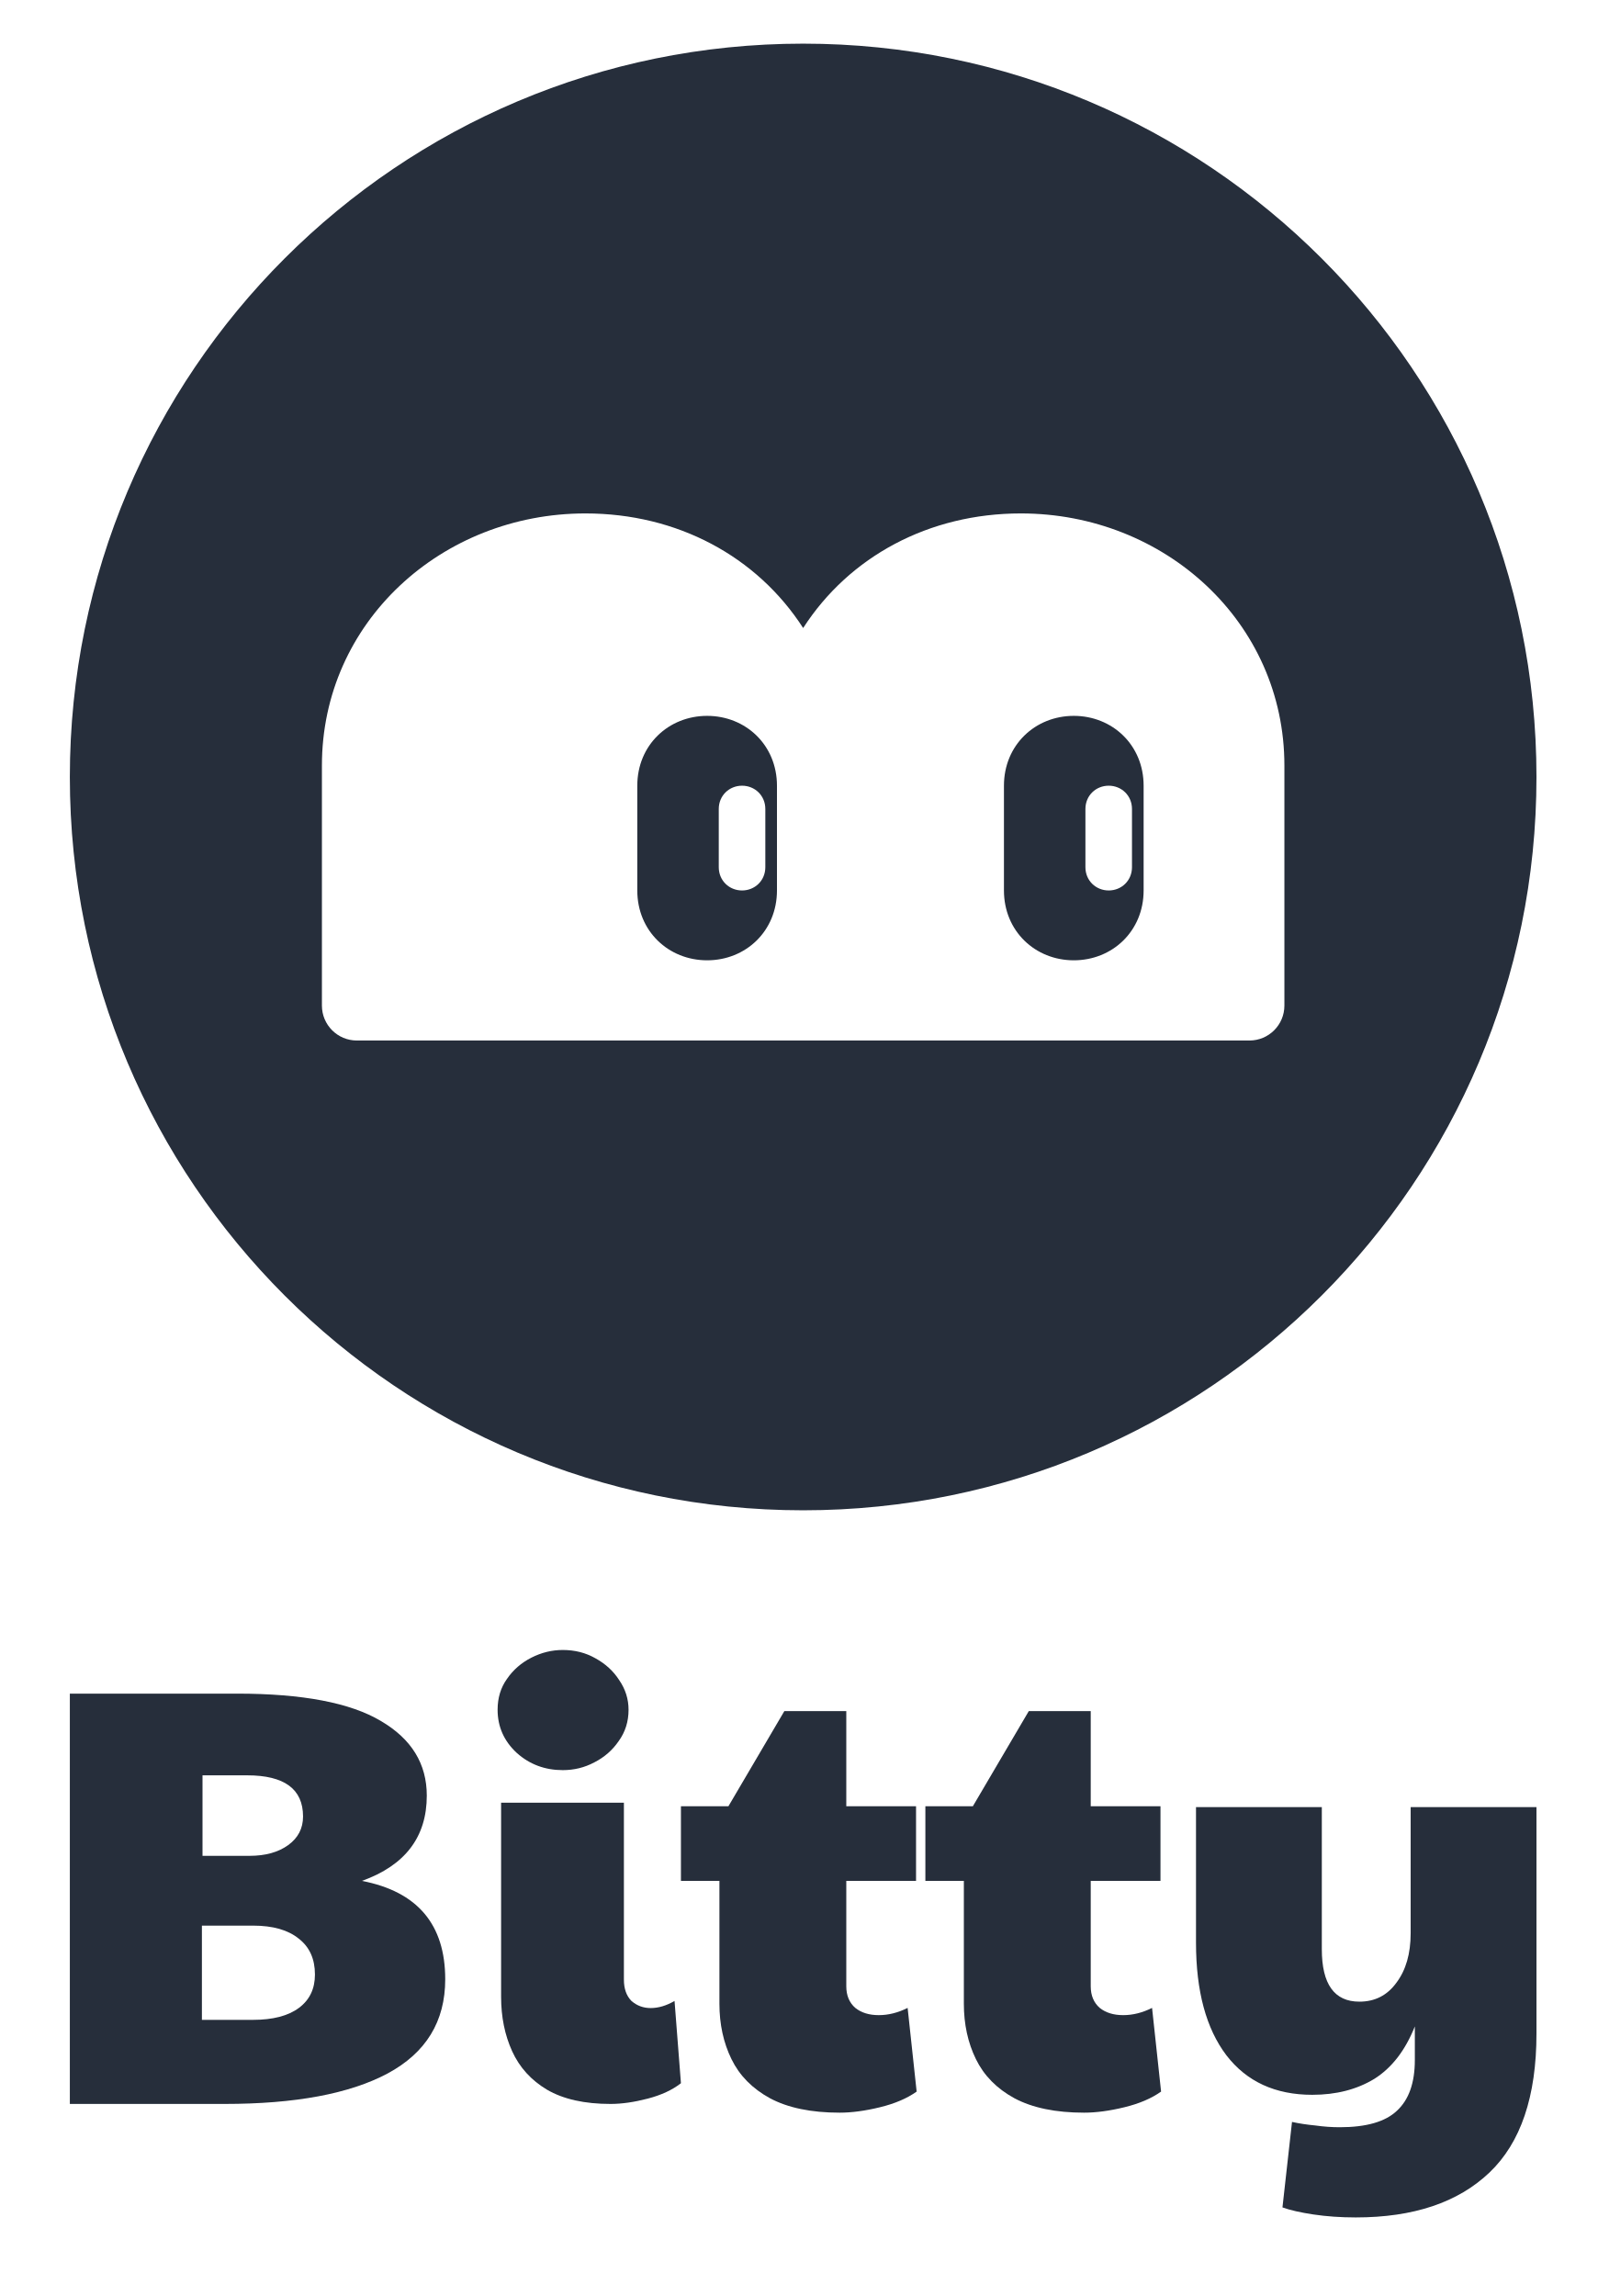
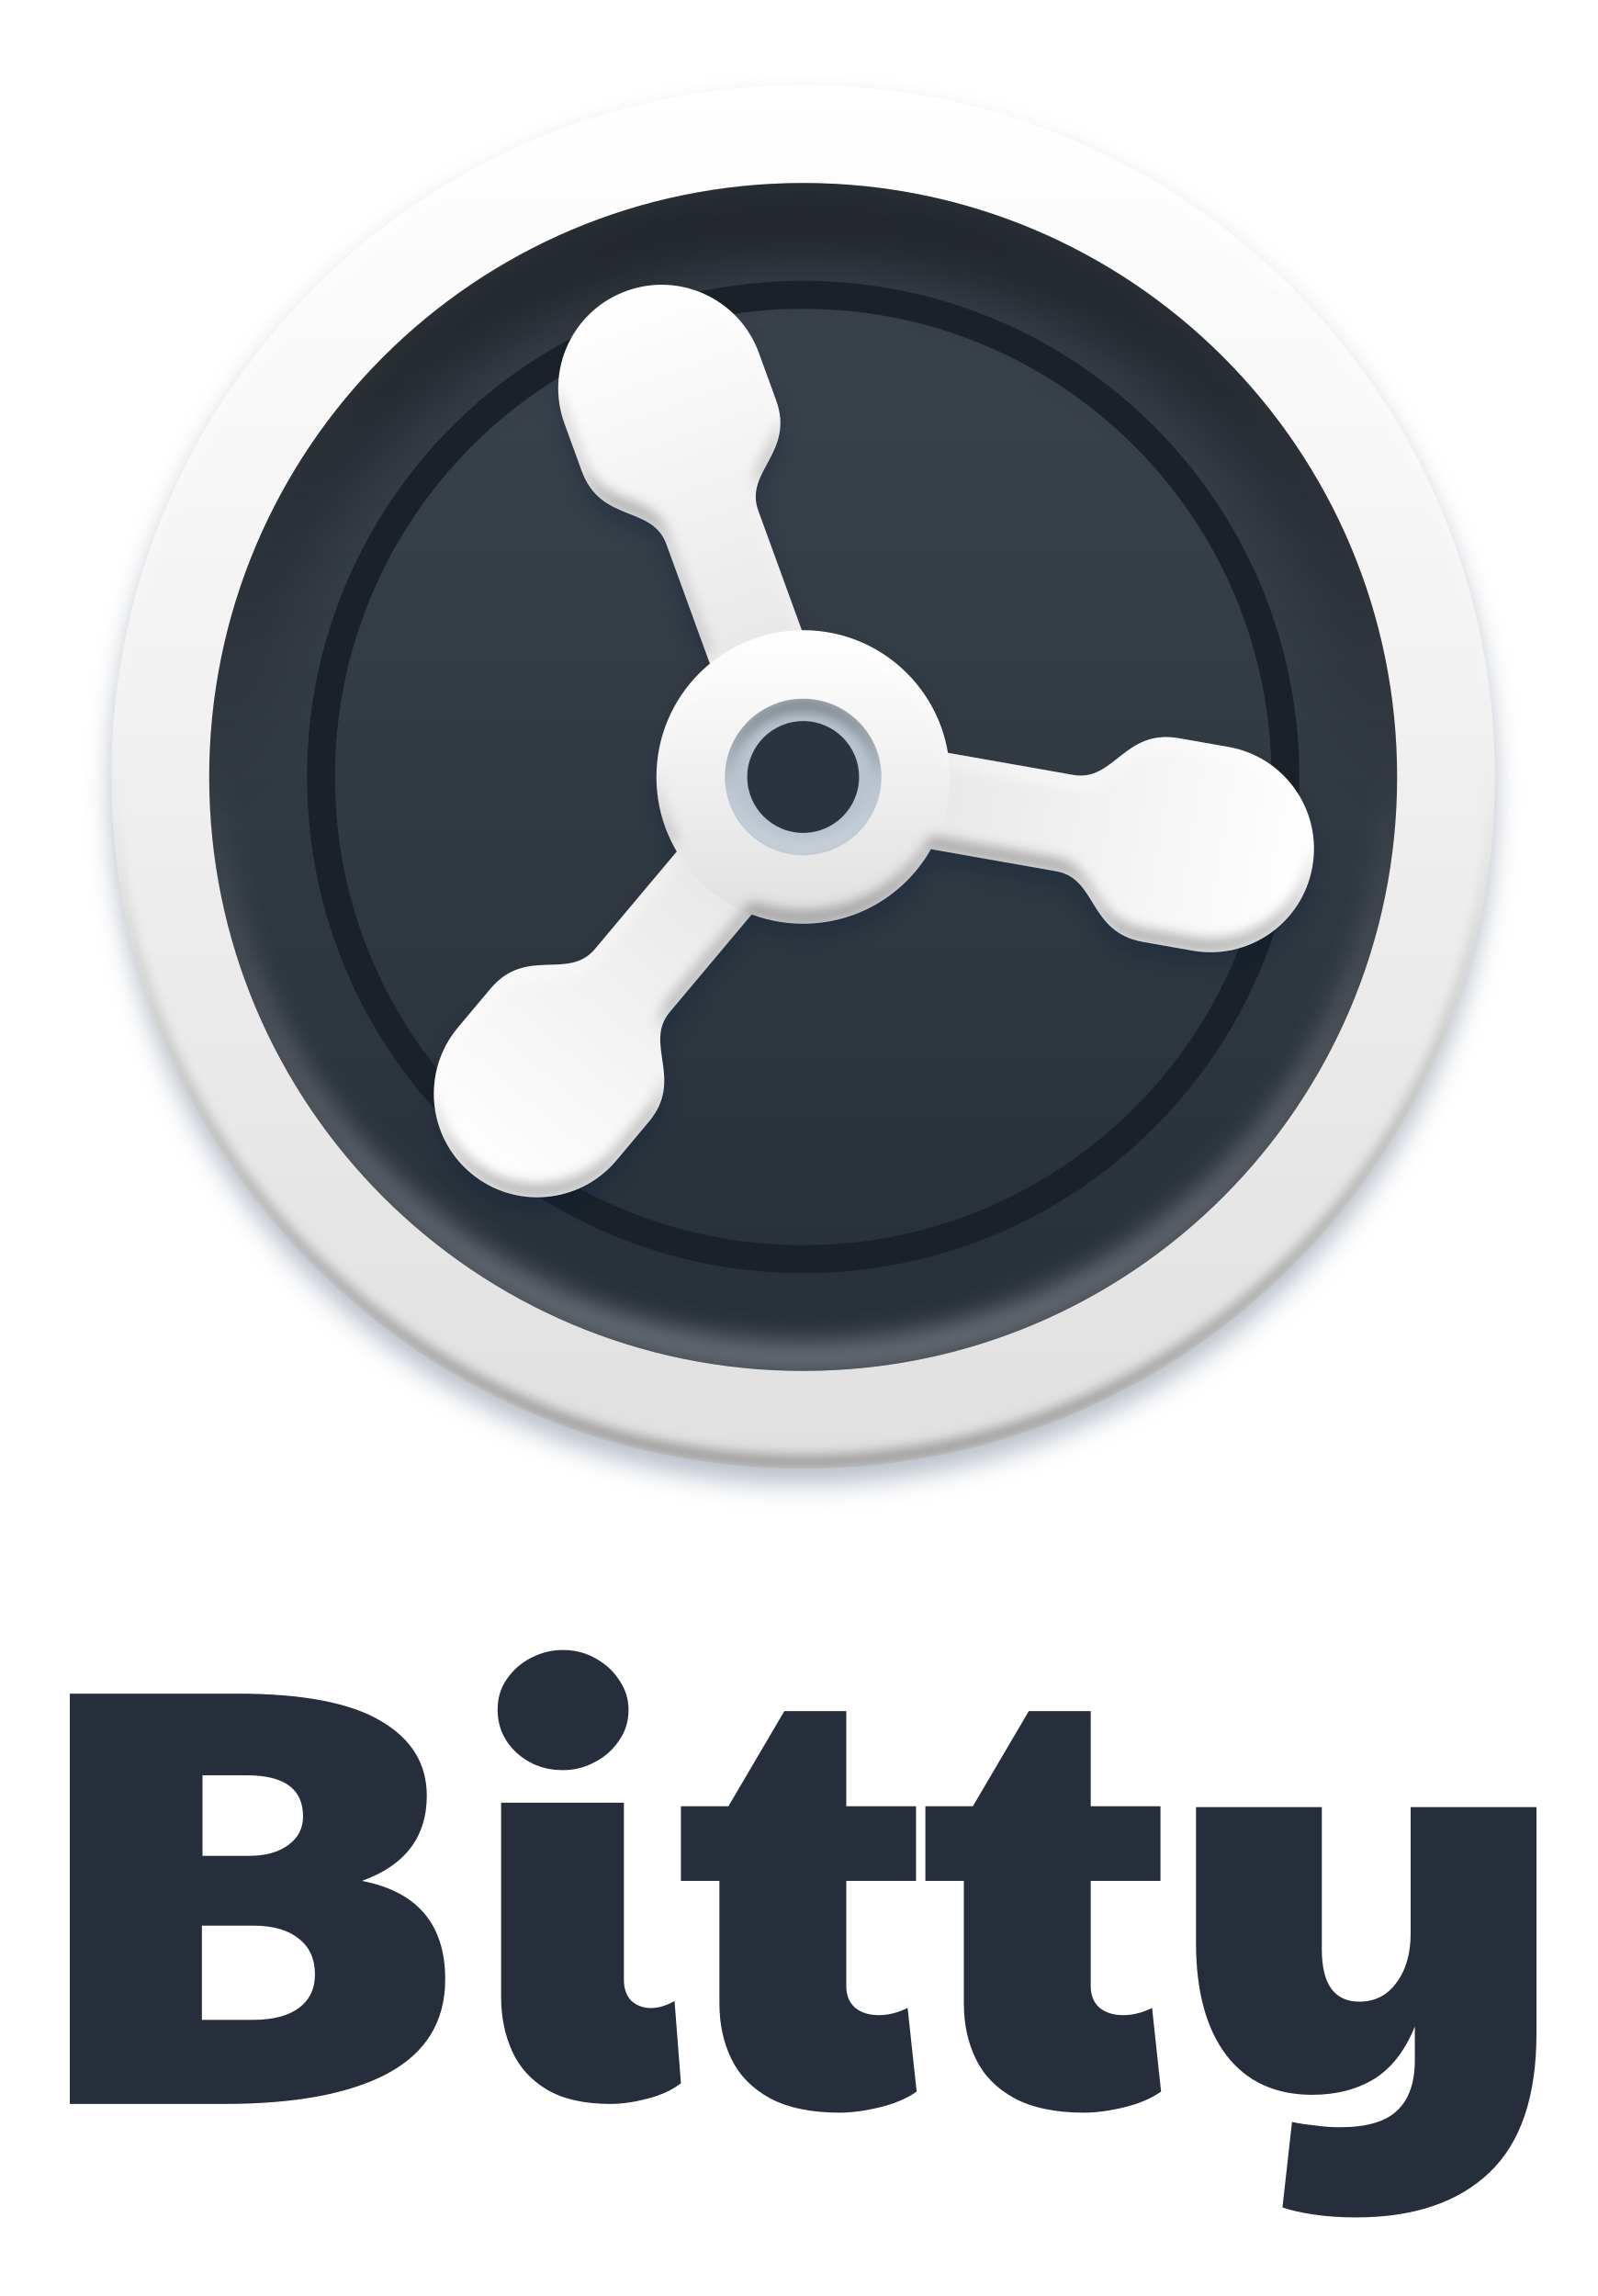
<svg xmlns="http://www.w3.org/2000/svg" width="183" height="263" viewBox="0 0 183 263" fill="none">
+   <defs>
+     <linearGradient id="bv-gbg" x1="0" y1="0" x2="0" y2="1">
+       <stop offset="0" stop-color="#D9DEE3" />
+       <stop offset="1" stop-color="#9AA4AE" />
+     </linearGradient>
+     <linearGradient id="bv-gf" x1="0" y1="0" x2="0" y2="1">
+       <stop offset="0" stop-color="#FFFFFF" />
+       <stop offset="1" stop-color="#E0E0E0" />
+     </linearGradient>
+     <linearGradient id="bv-gd" x1="0" y1="0" x2="0" y2="1">
+       <stop offset="0" stop-color="#3C444D" />
+       <stop offset="1" stop-color="#272F38" />
+     </linearGradient>
+     <linearGradient id="bv-gh" x1="0" y1="0" x2="0" y2="1">
+       <stop offset="0" stop-color="#FFFFFF" />
+       <stop offset="1" stop-color="#E0E0E0" />
+     </linearGradient>
+     <filter id="bv-bv" x="-15%" y="-15%" width="130%" height="135%" color-interpolation-filters="sRGB">
+       <feOffset in="SourceAlpha" dy="0.9" result="dn" />
+       <feComposite in="SourceAlpha" in2="dn" operator="out" result="tb" />
+       <feGaussianBlur in="tb" stdDeviation="0.45" result="tb1" />
+       <feComposite in="tb1" in2="SourceAlpha" operator="in" result="tb2" />
+       <feFlood flood-color="#fff" flood-opacity="0.55" />
+       <feComposite in2="tb2" operator="in" result="T" />
+       <feOffset in="SourceAlpha" dy="-0.9" result="up" />
+       <feComposite in="SourceAlpha" in2="up" operator="out" result="bb" />
+       <feGaussianBlur in="bb" stdDeviation="0.45" result="bb1" />
+       <feComposite in="bb1" in2="SourceAlpha" operator="in" result="bb2" />
+       <feFlood flood-color="#000" flood-opacity="0.35" />
+       <feComposite in2="bb2" operator="in" result="B" />
+       <feOffset in="SourceAlpha" dy="1.10" result="o3" />
+       <feGaussianBlur in="o3" stdDeviation="0.90" result="o4" />
+       <feFlood flood-color="#001A3D" flood-opacity="0.28" />
+       <feComposite in2="o4" operator="in" result="drop" />
+       <feMerge>
+         <feMergeNode in="drop" />
+         <feMergeNode in="SourceGraphic" />
+         <feMergeNode in="T" />
+         <feMergeNode in="B" />
+       </feMerge>
+     </filter>
+     <filter id="bv-rc" x="-15%" y="-15%" width="130%" height="135%" color-interpolation-filters="sRGB">
+       <feOffset in="SourceAlpha" dy="0.9" result="dn" />
+       <feComposite in="SourceAlpha" in2="dn" operator="out" result="tb" />
+       <feGaussianBlur in="tb" stdDeviation="0.45" result="tb1" />
+       <feComposite in="tb1" in2="SourceAlpha" operator="in" result="tb2" />
+       <feFlood flood-color="#000" flood-opacity="0.35" />
+       <feComposite in2="tb2" operator="in" result="T" />
+       <feOffset in="SourceAlpha" dy="-0.9" result="up" />
+       <feComposite in="SourceAlpha" in2="up" operator="out" result="bb" />
+       <feGaussianBlur in="bb" stdDeviation="0.45" result="bb1" />
+       <feComposite in="bb1" in2="SourceAlpha" operator="in" result="bb2" />
+       <feFlood flood-color="#fff" flood-opacity="0.28" />
+       <feComposite in2="bb2" operator="in" result="B" />
+       <feMerge>
+         <feMergeNode in="SourceGraphic" />
+         <feMergeNode in="T" />
+         <feMergeNode in="B" />
+       </feMerge>
+     </filter>
+     <filter id="bv-bh" x="-15%" y="-15%" width="130%" height="135%" color-interpolation-filters="sRGB">
+       <feOffset in="SourceAlpha" dy="0.9" result="dn" />
+       <feComposite in="SourceAlpha" in2="dn" operator="out" result="tb" />
+       <feGaussianBlur in="tb" stdDeviation="0.45" result="tb1" />
+       <feComposite in="tb1" in2="SourceAlpha" operator="in" result="tb2" />
+       <feFlood flood-color="#fff" flood-opacity="0.50" />
+       <feComposite in2="tb2" operator="in" result="T" />
+       <feOffset in="SourceAlpha" dy="-0.9" result="up" />
+       <feComposite in="SourceAlpha" in2="up" operator="out" result="bb" />
+       <feGaussianBlur in="bb" stdDeviation="0.45" result="bb1" />
+       <feComposite in="bb1" in2="SourceAlpha" operator="in" result="bb2" />
+       <feFlood flood-color="#000" flood-opacity="0.32" />
+       <feComposite in2="bb2" operator="in" result="B" />
+       <feOffset in="SourceAlpha" dy="0.99" result="o3" />
+       <feGaussianBlur in="o3" stdDeviation="0.81" result="o4" />
+       <feFlood flood-color="#001A3D" flood-opacity="0.25" />
+       <feComposite in2="o4" operator="in" result="drop" />
+       <feMerge>
+         <feMergeNode in="drop" />
+         <feMergeNode in="SourceGraphic" />
+         <feMergeNode in="T" />
+         <feMergeNode in="B" />
+       </feMerge>
+     </filter>
+     <filter id="bv-in2" x="-10%" y="-10%" width="120%" height="120%" color-interpolation-filters="sRGB">
+       <feOffset in="SourceAlpha" dy="4.5" result="d" />
+       <feComposite in="SourceAlpha" in2="d" operator="out" result="t" />
+       <feGaussianBlur in="t" stdDeviation="3.0" result="t1" />
+       <feComposite in="t1" in2="SourceAlpha" operator="in" result="t2" />
+       <feFlood flood-color="#000000" flood-opacity="0.75" />
+       <feComposite in2="t2" operator="in" result="T" />
+       <feOffset in="SourceAlpha" dy="-1.8" result="u" />
+       <feComposite in="SourceAlpha" in2="u" operator="out" result="b" />
+       <feGaussianBlur in="b" stdDeviation="1.0" result="b1" />
+       <feComposite in="b1" in2="SourceAlpha" operator="in" result="b2" />
+       <feFlood flood-color="#FFFFFF" flood-opacity="0.4" />
+       <feComposite in2="b2" operator="in" result="B" />
+       <feMerge>
+         <feMergeNode in="SourceGraphic" />
+         <feMergeNode in="T" />
+         <feMergeNode in="B" />
+       </feMerge>
+     </filter>
+   </defs>
  <path d="M155.305 254C153.574 254 151.958 253.887 150.455 253.662C148.953 253.437 147.769 253.167 146.904 252.852L147.997 243.06C148.816 243.24 149.704 243.375 150.66 243.466C151.616 243.601 152.55 243.668 153.461 243.668C156.511 243.668 158.697 243.038 160.018 241.777C161.384 240.517 162.067 238.581 162.067 235.97V232.121C160.974 234.867 159.426 236.87 157.422 238.131C155.419 239.346 153.051 239.954 150.319 239.954C146.084 239.954 142.806 238.446 140.483 235.43C138.161 232.368 137 228.069 137 222.532V207H151.412V223.274C151.412 227.281 152.846 229.284 155.715 229.284C157.49 229.284 158.902 228.564 159.949 227.124C161.042 225.683 161.588 223.792 161.588 221.451V207H176V232.931C176 240.134 174.201 245.446 170.604 248.868C167.007 252.289 161.907 254 155.305 254Z" fill="#262E3B" />
  <path d="M124.184 242C120.923 242 118.26 241.448 116.194 240.345C114.173 239.241 112.704 237.747 111.786 235.862C110.867 233.977 110.408 231.862 110.408 229.517V215.448H106V206.897H111.441L117.847 196H124.941V206.897H132.931V215.448H124.941V227.517C124.941 228.575 125.286 229.402 125.974 230C126.663 230.552 127.559 230.828 128.661 230.828C129.763 230.828 130.865 230.552 131.967 230L133 239.586C131.898 240.368 130.497 240.966 128.798 241.379C127.099 241.793 125.561 242 124.184 242Z" fill="#262E3B" />
  <path d="M96.184 242C92.924 242 90.26 241.448 88.194 240.345C86.174 239.241 84.704 237.747 83.786 235.862C82.867 233.977 82.408 231.862 82.408 229.517V215.448H78V206.897H83.441L89.847 196H96.941V206.897H104.931V215.448H96.941V227.517C96.941 228.575 97.286 229.402 97.975 230C98.663 230.552 99.559 230.828 100.661 230.828C101.763 230.828 102.865 230.552 103.967 230L105 239.586C103.898 240.368 102.497 240.966 100.798 241.379C99.1 241.793 97.561 242 96.184 242Z" fill="#262E3B" />
  <path d="M69.933 241C66.956 241 64.533 240.458 62.667 239.373C60.844 238.288 59.511 236.819 58.667 234.966C57.822 233.113 57.4 231.034 57.4 228.729V206.492H71.467V226.763C71.467 227.802 71.756 228.616 72.333 229.203C72.956 229.746 73.689 230.017 74.533 230.017C75.422 230.017 76.333 229.746 77.267 229.203L78 238.627C77.022 239.395 75.756 239.983 74.2 240.39C72.644 240.797 71.222 241 69.933 241ZM64.467 202.763C62.422 202.763 60.667 202.107 59.2 200.797C57.733 199.441 57 197.791 57 195.847C57 194.492 57.356 193.316 58.067 192.322C58.778 191.282 59.711 190.469 60.867 189.881C62.022 189.294 63.222 189 64.467 189C65.844 189 67.089 189.316 68.2 189.949C69.356 190.582 70.267 191.418 70.933 192.458C71.644 193.497 72 194.627 72 195.847C72 197.203 71.622 198.401 70.867 199.441C70.156 200.48 69.222 201.294 68.067 201.881C66.956 202.469 65.756 202.763 64.467 202.763Z" fill="#262E3B" />
  <path d="M25.718 241H8V194H27.149C34.645 194 40.142 195.047 43.64 197.142C47.138 199.192 48.888 202.038 48.888 205.682C48.888 210.418 46.411 213.674 41.46 215.451C47.82 216.68 51 220.438 51 226.722C51 231.55 48.797 235.148 44.39 237.516C40.029 239.839 33.804 241 25.718 241ZM23.197 212.581H28.58C30.397 212.581 31.874 212.172 33.01 211.352C34.145 210.532 34.713 209.439 34.713 208.073C34.713 204.93 32.578 203.359 28.307 203.359H23.197V212.581ZM28.989 231.368C31.26 231.368 33.01 230.912 34.236 230.001C35.463 229.091 36.076 227.815 36.076 226.176C36.076 224.4 35.463 223.033 34.236 222.077C33.01 221.075 31.26 220.574 28.989 220.574H23.128V231.368H28.989Z" fill="#262E3B" />
-   <path d="M92 5C45.609 5 8 42.609 8 89C8 135.391 45.609 173 92 173C138.391 173 176 135.391 176 89C176 42.609 138.395 5 92 5ZM147.125 115.188C147.125 117.397 145.334 119.188 143.125 119.188H97.25H86.75H40.875C38.666 119.188 36.875 117.397 36.875 115.188V87.688C36.875 71.245 50.62 58.812 67.062 58.812C77.568 58.812 86.699 63.722 92 71.938C97.301 63.722 106.432 58.812 116.938 58.812C133.38 58.812 147.125 71.245 147.125 87.688V115.188Z" fill="#262E3B" />
-   <path d="M81 82C85.419 82 89 85.341 89 90V102C89 106.659 85.419 110 81 110C76.581 110 73 106.659 73 102V90C73 85.341 76.581 82 81 82ZM82.333 99.333C82.333 100.876 83.537 102 85 102C86.463 102 87.667 100.876 87.667 99.333V92.667C87.667 91.124 86.463 90 85 90C83.537 90 82.333 91.124 82.333 92.667V99.333Z" fill="#262E3B" />
-   <path d="M123 82C127.419 82 131 85.341 131 90V102C131 106.659 127.419 110 123 110C118.581 110 115 106.659 115 102V90C115 85.341 118.581 82 123 82ZM124.333 99.333C124.333 100.876 125.537 102 127 102C128.463 102 129.667 100.876 129.667 99.333V92.667C129.667 91.124 128.463 90 127 90C125.537 90 124.333 91.124 124.333 92.667V99.333Z" fill="#262E3B" />
+   <g transform="translate(92 89) scale(1.6009) translate(-64 -64)">
+     <g filter="url(#bv-bv)">
+       <circle cx="64" cy="64" r="49.5" fill="url(#bv-gf)" />
+     </g>
+     <g filter="url(#bv-in2)">
+       <circle cx="64" cy="64" r="42.5" fill="url(#bv-gd)" />
+     </g>
+     <circle cx="64" cy="64" r="34.5" fill="none" stroke="#1A2128" stroke-width="2" />
+     <g filter="url(#bv-bh)" fill="url(#bv-gh)">
+       <path transform="rotate(-20 64 64)" d="M60.5 64 L60.5 45 C60.5 42 56.6 42 56.6 38 L56.6 34.4 A7.4 7.4 0 0 1 71.4 34.4 L71.4 38 C71.4 42 67.5 42 67.5 45 L67.5 64 Z" />
+       <path transform="rotate(100 64 64)" d="M60.5 64 L60.5 45 C60.5 42 56.6 42 56.6 38 L56.6 34.4 A7.4 7.4 0 0 1 71.4 34.4 L71.4 38 C71.4 42 67.5 42 67.5 45 L67.5 64 Z" />
+       <path transform="rotate(220 64 64)" d="M60.5 64 L60.5 45 C60.5 42 56.6 42 56.6 38 L56.6 34.4 A7.4 7.4 0 0 1 71.4 34.4 L71.4 38 C71.4 42 67.5 42 67.5 45 L67.5 64 Z" />
+       <circle cx="64" cy="64" r="10.5" />
+     </g>
+     <g filter="url(#bv-rc)">
+       <circle cx="64" cy="64" r="5.6" fill="#B8C3CE" />
+     </g>
+     <circle cx="64" cy="64" r="4" fill="#2B343E" />
+   </g>
</svg>
